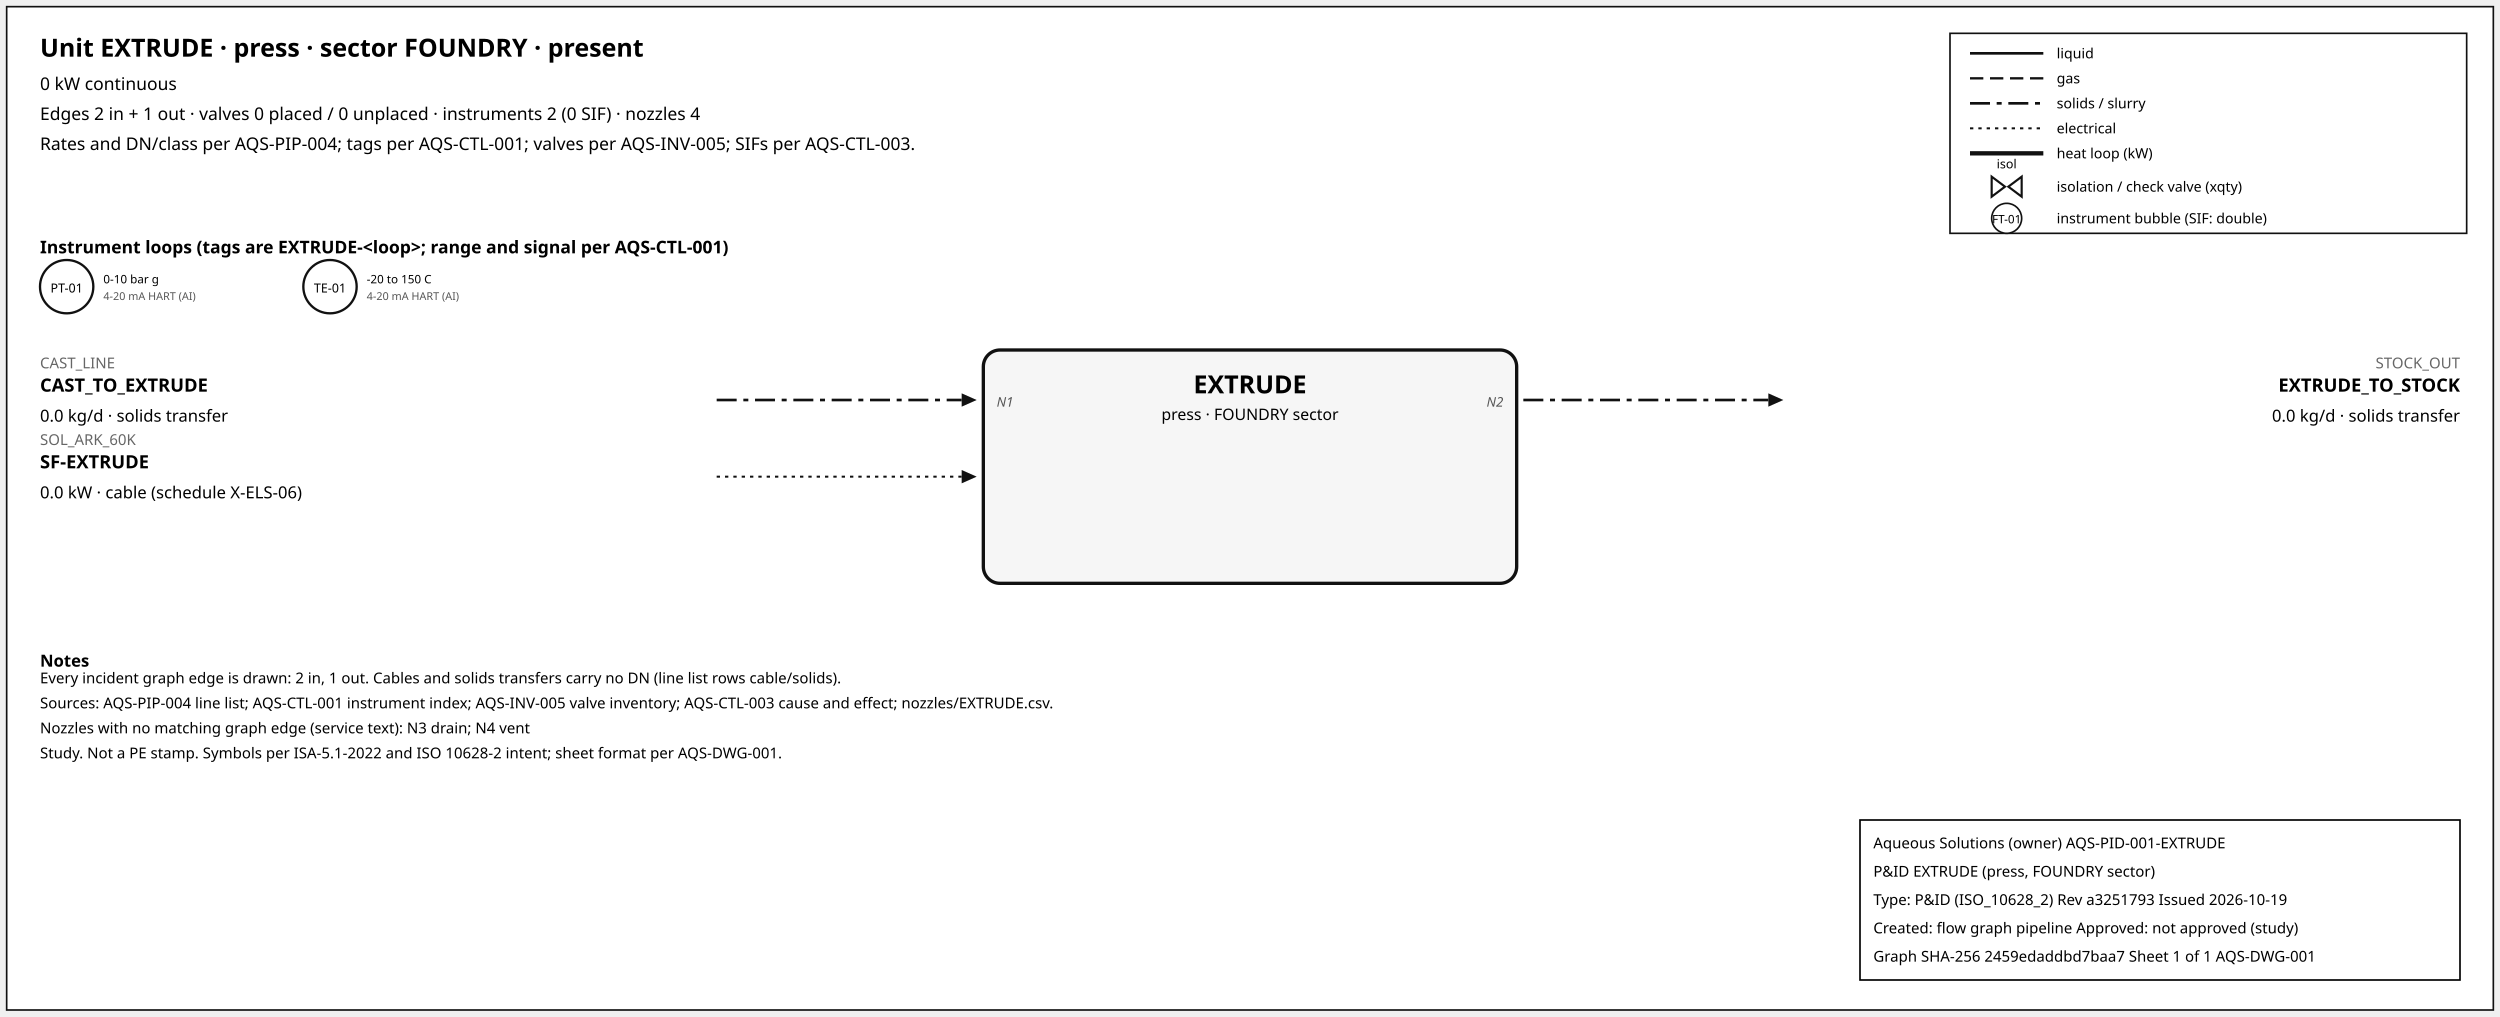
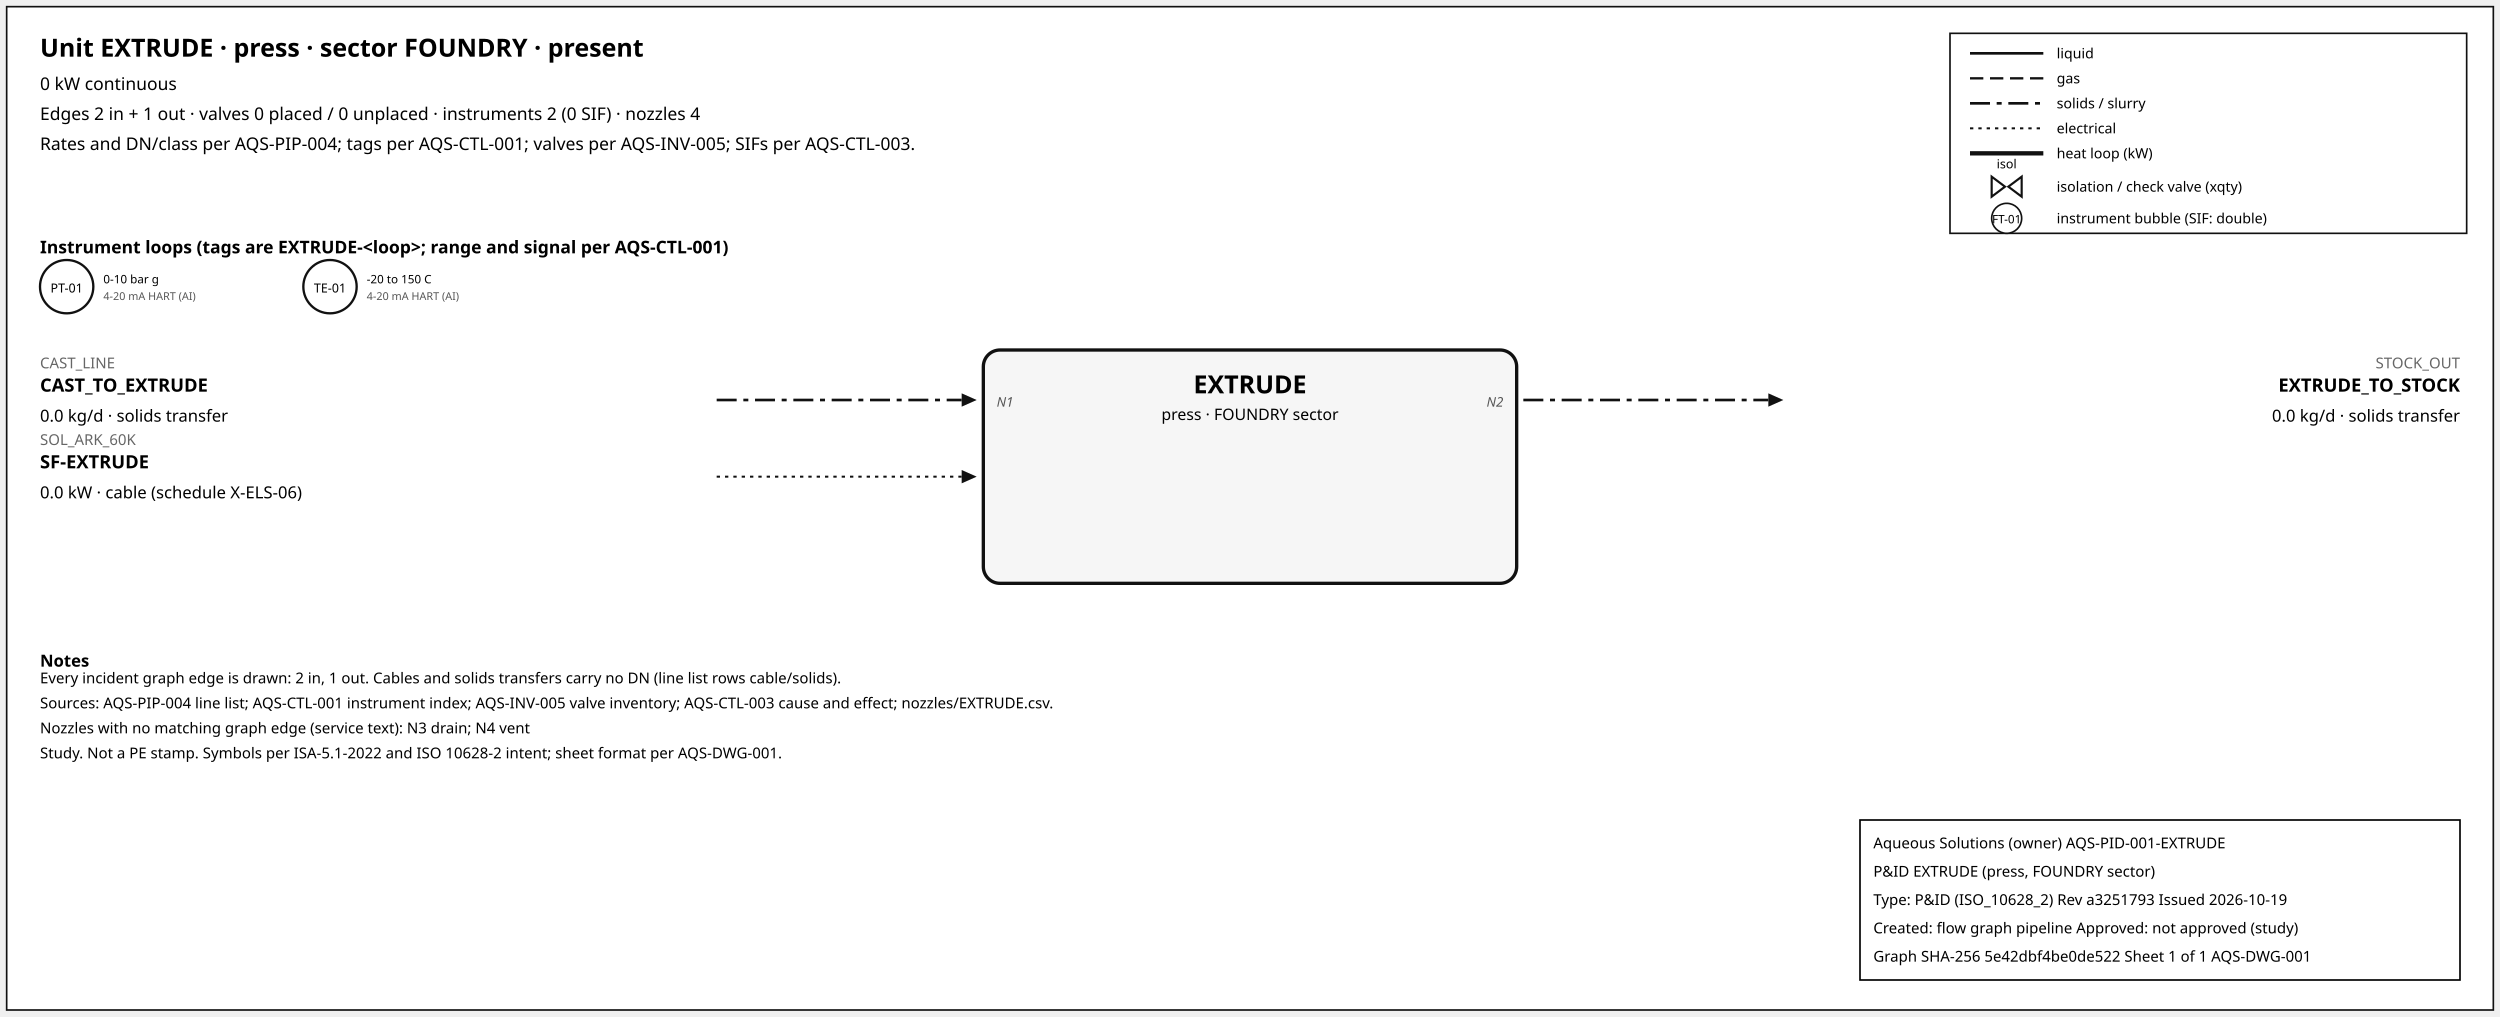
<svg xmlns="http://www.w3.org/2000/svg" width="1500" height="610" font-family="sans-serif">
  <rect x="4" y="4" width="1492" height="602" fill="white" stroke="#111" />
  <text x="24" y="34" font-size="15" font-weight="600">Unit EXTRUDE · press · sector FOUNDRY · present</text>
  <text x="24" y="54" font-size="10.5">0 kW continuous</text>
  <text x="24" y="72" font-size="10.5">Edges 2 in + 1 out · valves 0 placed / 0 unplaced · instruments 2 (0 SIF) · nozzles 4</text>
  <text x="24" y="90" font-size="10.5">Rates and DN/class per AQS-PIP-004; tags per AQS-CTL-001; valves per AQS-INV-005; SIFs per AQS-CTL-003.</text>
  <rect x="1170" y="20" width="310" height="120" fill="white" stroke="#111" />
  <line x1="1182" y1="32" x2="1226" y2="32" stroke="#111" stroke-width="1.6" />
  <text x="1234" y="35" font-size="8.5">liquid</text>
  <line x1="1182" y1="47" x2="1226" y2="47" stroke="#111" stroke-width="1.4" stroke-dasharray="8,4" />
  <text x="1234" y="50" font-size="8.5">gas</text>
  <line x1="1182" y1="62" x2="1226" y2="62" stroke="#111" stroke-width="1.6" stroke-dasharray="12,4,3,4" />
  <text x="1234" y="65" font-size="8.5">solids / slurry</text>
  <line x1="1182" y1="77" x2="1226" y2="77" stroke="#111" stroke-width="1.2" stroke-dasharray="2,3" />
  <text x="1234" y="80" font-size="8.5">electrical</text>
  <line x1="1182" y1="92" x2="1226" y2="92" stroke="#111" stroke-width="2.6" />
  <text x="1234" y="95" font-size="8.5">heat loop (kW)</text>
  <path d="M 1195.0,106 L 1203.0,112 L 1195.0,118 Z M 1213.0,106 L 1205.0,112 L 1213.0,118 Z" fill="white" stroke="#111" stroke-width="1.3" />
  <text x="1204.0" y="101.0" font-size="7.5" text-anchor="middle">isol</text>
  <text x="1234" y="115" font-size="8.5">isolation / check valve (xqty)</text>
  <circle cx="1204" cy="131" r="9" fill="white" stroke="#111" />
  <text x="1204" y="134" font-size="7" text-anchor="middle">FT-01</text>
  <text x="1234" y="134" font-size="8.5">instrument bubble (SIF: double)</text>
  <text x="24" y="152" font-size="10.5" font-weight="600">Instrument loops (tags are EXTRUDE-&lt;loop&gt;; range and signal per AQS-CTL-001)</text>
  <circle cx="40" cy="172" r="16" fill="white" stroke="#111" stroke-width="1.4" />
  <text x="40" y="175.5" font-size="7.5" text-anchor="middle">PT-01</text>
  <text x="62" y="170" font-size="7">0-10 bar g</text>
  <text x="62" y="180" font-size="6.5" fill="#555">4-20 mA HART (AI)</text>
  <circle cx="198" cy="172" r="16" fill="white" stroke="#111" stroke-width="1.4" />
  <text x="198" y="175.5" font-size="7.5" text-anchor="middle">TE-01</text>
  <text x="220" y="170" font-size="7">-20 to 150 C</text>
  <text x="220" y="180" font-size="6.5" fill="#555">4-20 mA HART (AI)</text>
  <rect x="590" y="210" width="320" height="140" rx="10" fill="#f6f6f6" stroke="#111" stroke-width="2" />
  <text x="750.0" y="236" font-size="15" font-weight="700" text-anchor="middle">EXTRUDE</text>
  <text x="750.0" y="252" font-size="9.5" text-anchor="middle">press · FOUNDRY sector</text>
  <line x1="430" y1="240" x2="577" y2="240" stroke="#111" stroke-width="1.6" stroke-dasharray="12,4,3,4" class="edge-in" />
  <polygon points="586,240 577,236 577,244" fill="#111" />
  <text x="24" y="221" font-size="9" fill="#666" text-anchor="start">CAST_LINE</text>
  <text x="24" y="235" font-size="11" font-weight="600" text-anchor="start">CAST_TO_EXTRUDE</text>
  <text x="24" y="253" font-size="10" text-anchor="start">0.0 kg/d · solids transfer</text>
  <text x="598" y="244" font-size="8" font-style="italic" fill="#555" text-anchor="start">N1</text>
  <line x1="430" y1="286" x2="577" y2="286" stroke="#111" stroke-width="1.2" stroke-dasharray="2,3" class="edge-in" />
  <polygon points="586,286 577,282 577,290" fill="#111" />
  <text x="24" y="267" font-size="9" fill="#666" text-anchor="start">SOL_ARK_60K</text>
  <text x="24" y="281" font-size="11" font-weight="600" text-anchor="start">SF-EXTRUDE</text>
  <text x="24" y="299" font-size="10" text-anchor="start">0.0 kW · cable (schedule X-ELS-06)</text>
  <line x1="914" y1="240" x2="1061" y2="240" stroke="#111" stroke-width="1.6" stroke-dasharray="12,4,3,4" class="edge-out" />
  <polygon points="1070,240 1061,236 1061,244" fill="#111" />
  <text x="1476" y="221" font-size="9" fill="#666" text-anchor="end">STOCK_OUT</text>
  <text x="1476" y="235" font-size="11" font-weight="600" text-anchor="end">EXTRUDE_TO_STOCK</text>
  <text x="1476" y="253" font-size="10" text-anchor="end">0.0 kg/d · solids transfer</text>
  <text x="902" y="244" font-size="8" font-style="italic" fill="#555" text-anchor="end">N2</text>
  <text x="24" y="400" font-size="10" font-weight="600">Notes</text>
  <text x="24" y="410" font-size="9">Every incident graph edge is drawn: 2 in, 1 out. Cables and solids transfers carry no DN (line list rows cable/solids).</text>
  <text x="24" y="425" font-size="9">Sources: AQS-PIP-004 line list; AQS-CTL-001 instrument index; AQS-INV-005 valve inventory; AQS-CTL-003 cause and effect; nozzles/EXTRUDE.csv.</text>
  <text x="24" y="440" font-size="9">Nozzles with no matching graph edge (service text): N3 drain; N4 vent</text>
  <text x="24" y="455" font-size="9">Study. Not a PE stamp. Symbols per ISA-5.1-2022 and ISO 10628-2 intent; sheet format per AQS-DWG-001.</text>
  <g id="aqs-title-block">
    <rect x="1116" y="492" width="360" height="96" fill="white" stroke="black" stroke-width="1" />
    <text x="1124" y="509" font-size="9">Aqueous Solutions (owner)   AQS-PID-001-EXTRUDE</text>
    <text x="1124" y="526" font-size="9">P&amp;ID EXTRUDE (press, FOUNDRY sector)</text>
    <text x="1124" y="543" font-size="9">Type: P&amp;ID (ISO_10628_2)   Rev a3251793   Issued 2026-10-19</text>
    <text x="1124" y="560" font-size="9">Created: flow graph pipeline   Approved: not approved (study)</text>
-     <text x="1124" y="577" font-size="9">Graph SHA-256 2459edaddbd7baa7   Sheet 1 of 1   AQS-DWG-001</text>
+     <text x="1124" y="577" font-size="9">Graph SHA-256 5e42dbf4be0de522   Sheet 1 of 1   AQS-DWG-001</text>
  </g>
</svg>
